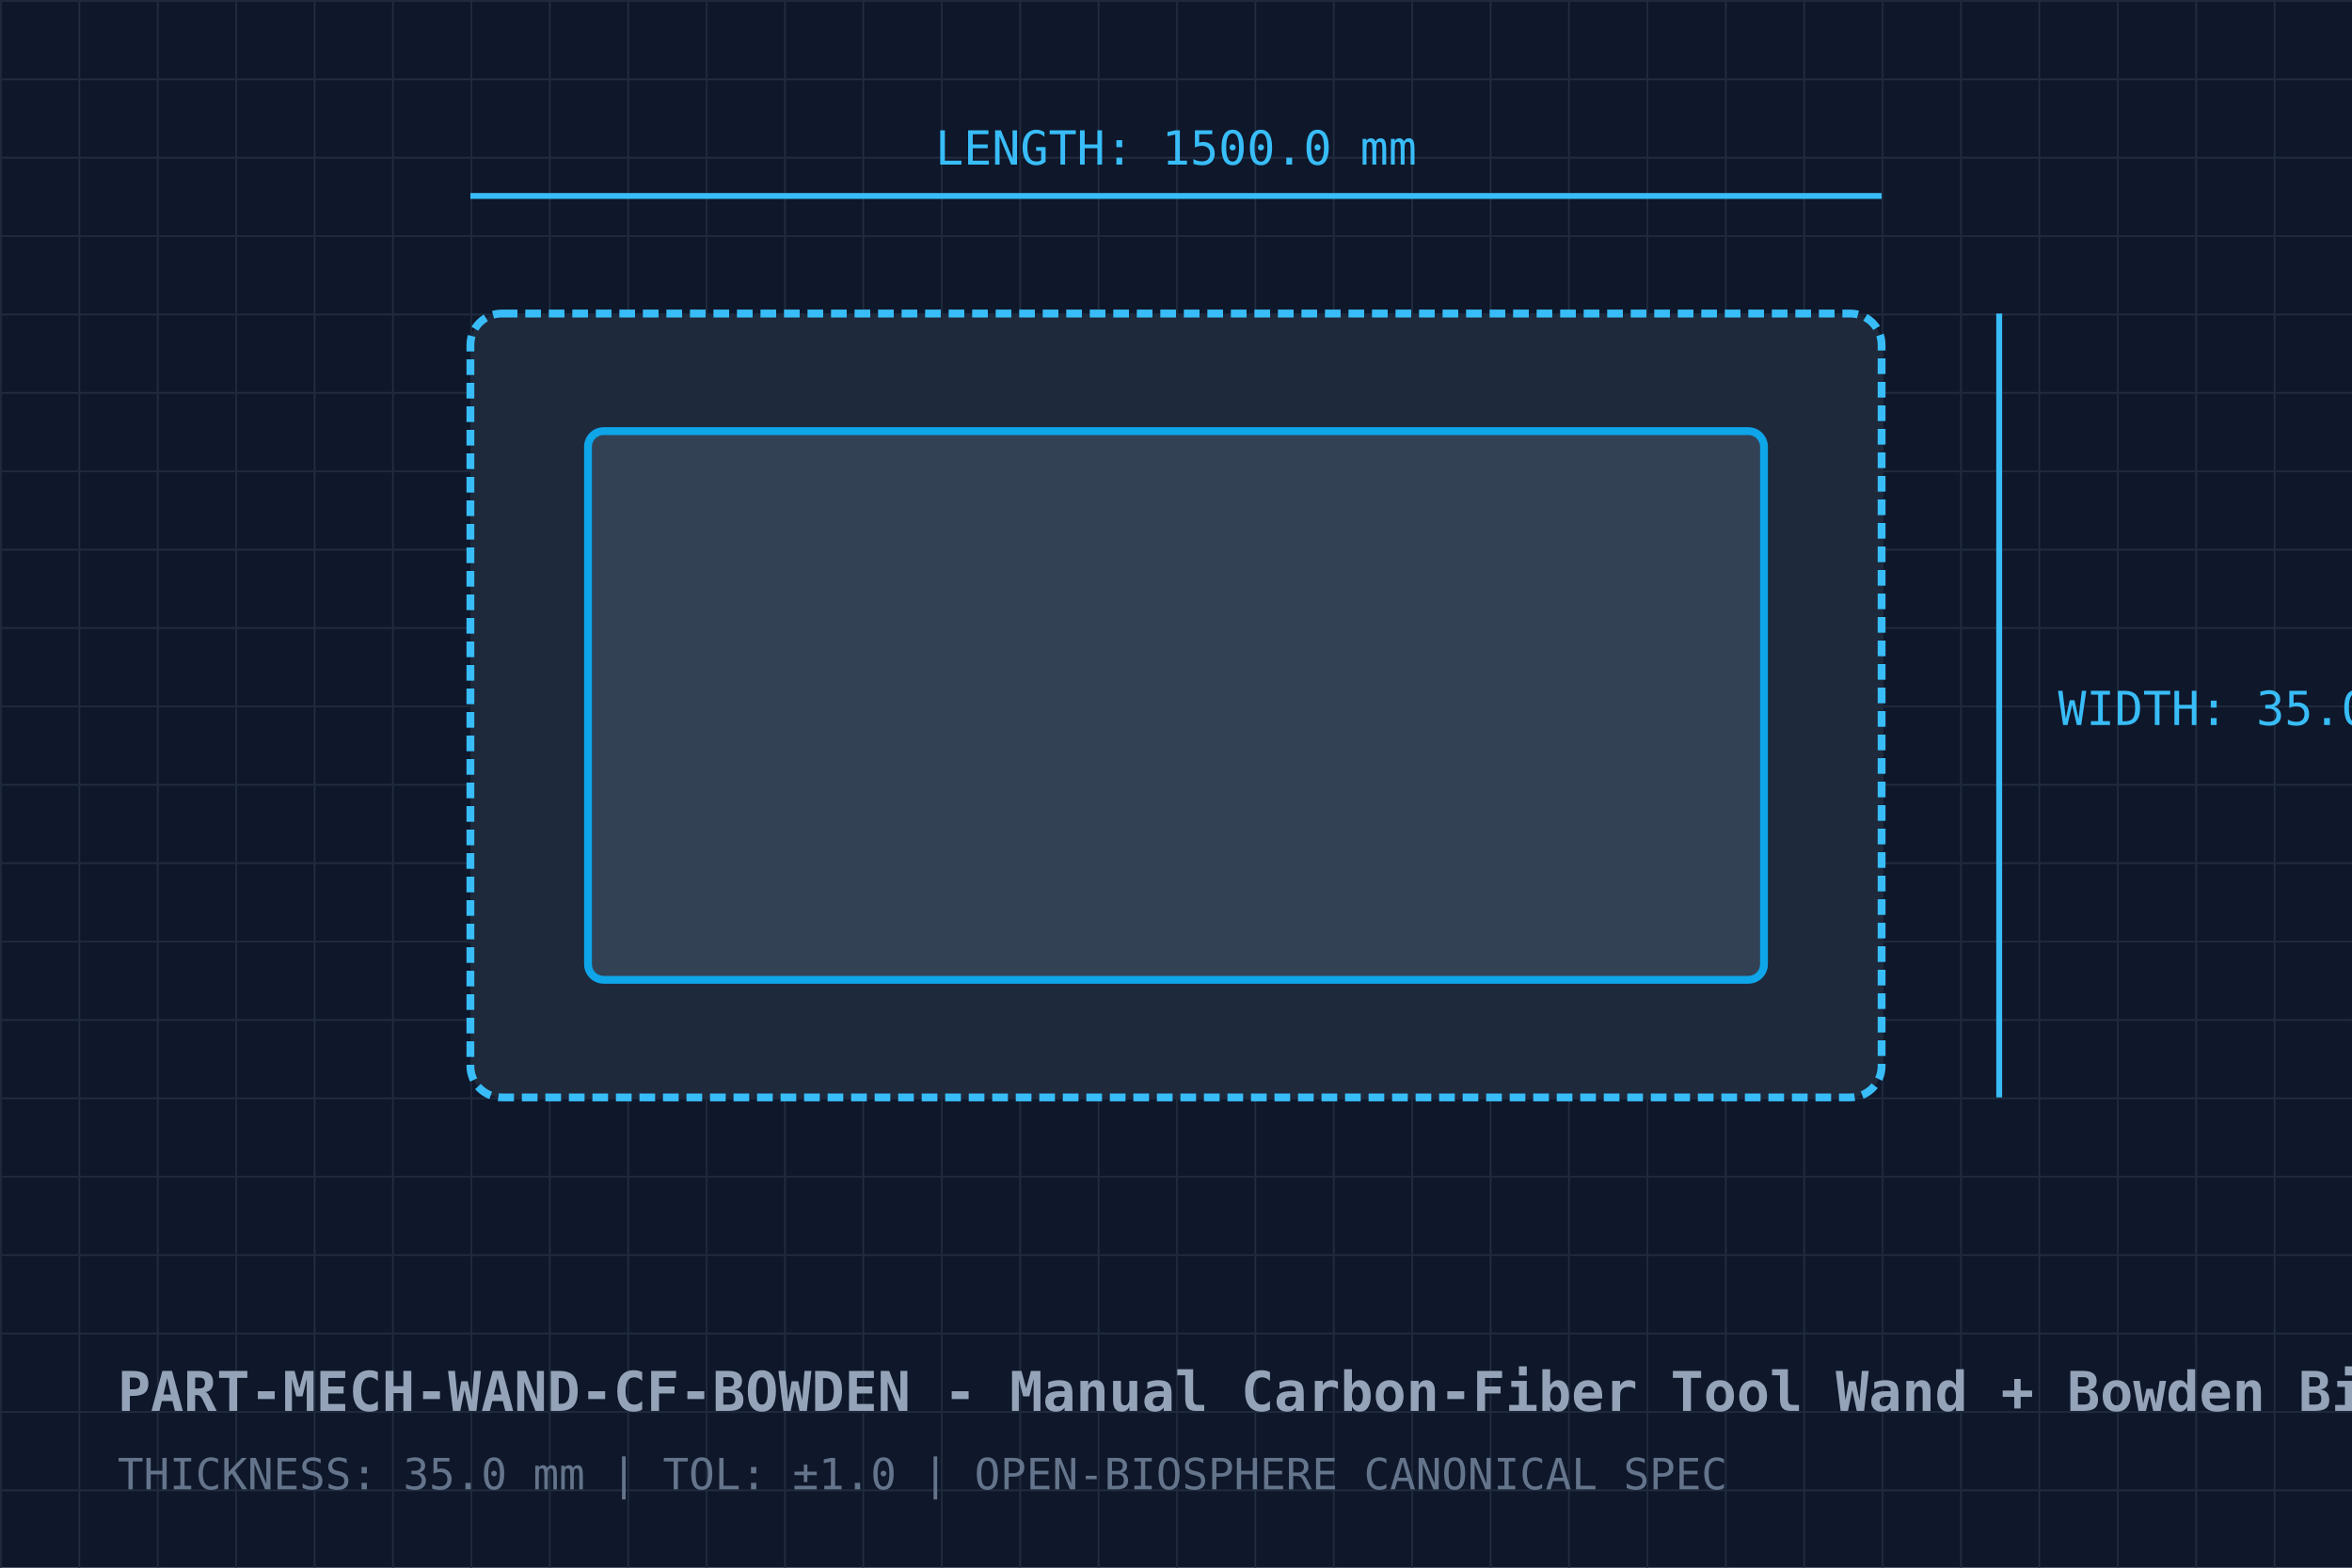
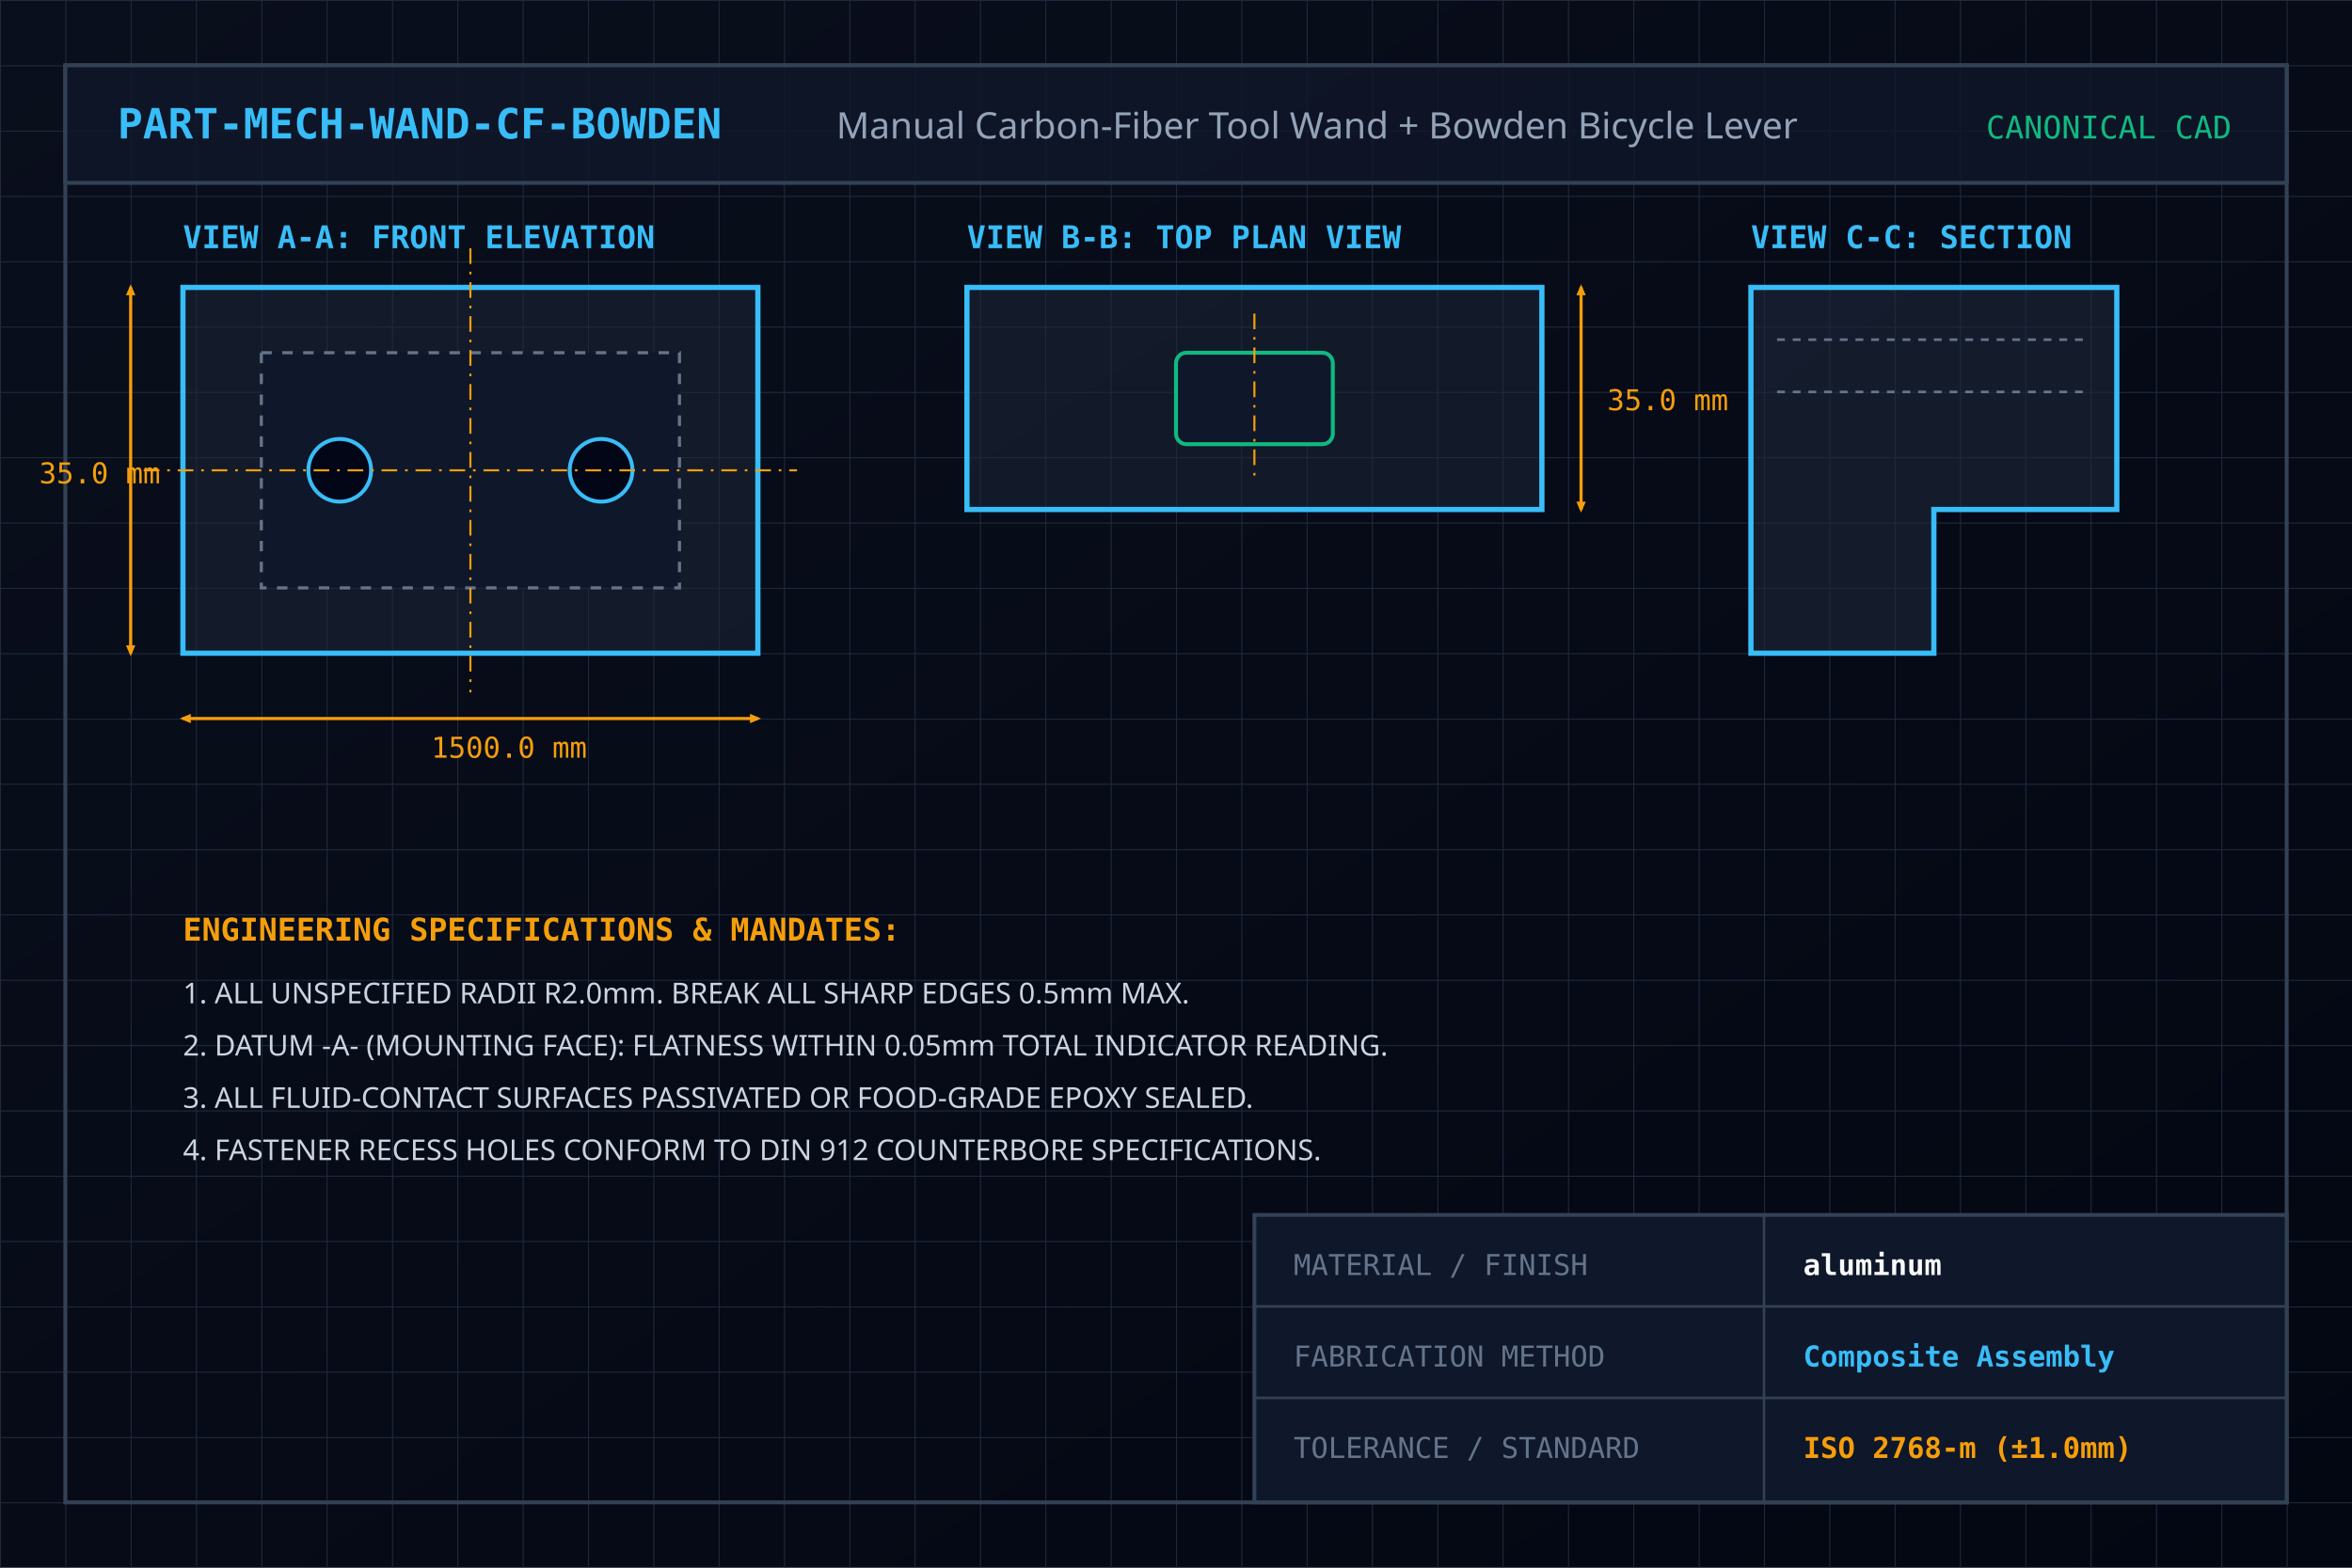
- <svg xmlns="http://www.w3.org/2000/svg" viewBox="0 0 600 400" width="100%" height="100%">
-   <rect width="600" height="400" fill="#0f172a" />
+ <svg xmlns="http://www.w3.org/2000/svg" viewBox="0 0 900 600" width="100%" height="100%">
  <defs>
-     <pattern id="grid-PART-MECH-WAND-CF-BOWDEN" width="20" height="20" patternUnits="userSpaceOnUse">
-       <path d="M 20 0 L 0 0 0 20" fill="none" stroke="#1e293b" stroke-width="1" />
+     <linearGradient id="bg" x1="0%" y1="0%" x2="100%" y2="100%">
+       <stop offset="0%" stop-color="#0a0f1d" />
+       <stop offset="100%" stop-color="#030712" />
+     </linearGradient>
+     <pattern id="grid" width="25" height="25" patternUnits="userSpaceOnUse">
+       <path d="M 25 0 L 0 0 0 25" fill="none" stroke="#1e293b" stroke-width="0.75" />
    </pattern>
+     <marker id="arrow" viewBox="0 0 10 10" refX="5" refY="5" markerWidth="6" markerHeight="6" orient="auto-start-reverse">
+       <path d="M 0 1.5 L 8 5 L 0 8.5 z" fill="#38bdf8" />
+     </marker>
+     <marker id="dim-arrow" viewBox="0 0 10 10" refX="5" refY="5" markerWidth="5" markerHeight="5" orient="auto-start-reverse">
+       <path d="M 0 2 L 7 5 L 0 8 z" fill="#f59e0b" />
+     </marker>
  </defs>
-   <rect width="600" height="400" fill="url(#grid-PART-MECH-WAND-CF-BOWDEN)" />
-   <rect x="120" y="80" width="360" height="200" rx="8" fill="#1e293b" stroke="#38bdf8" stroke-width="2" stroke-dasharray="4,2" />
-   <rect x="150" y="110" width="300" height="140" rx="4" fill="#334155" stroke="#0ea5e9" stroke-width="2" />
-   <line x1="120" y1="50" x2="480" y2="50" stroke="#38bdf8" stroke-width="1.5" marker-start="url(#arrow)" marker-end="url(#arrow)" />
-   <text x="300" y="42" fill="#38bdf8" font-family="monospace" font-size="12" text-anchor="middle">LENGTH: 1500.0 mm</text>
-   <line x1="510" y1="80" x2="510" y2="280" stroke="#38bdf8" stroke-width="1.5" />
-   <text x="525" y="185" fill="#38bdf8" font-family="monospace" font-size="12">WIDTH: 35.0 mm</text>
-   <text x="30" y="360" fill="#94a3b8" font-family="monospace" font-size="14" font-weight="bold">PART-MECH-WAND-CF-BOWDEN - Manual Carbon-Fiber Tool Wand + Bowden Bicycle Lever</text>
-   <text x="30" y="380" fill="#64748b" font-family="monospace" font-size="11">THICKNESS: 35.0 mm | TOL: ±1.0 | OPEN-BIOSPHERE CANONICAL SPEC</text>
+   <rect width="100%" height="100%" fill="url(#bg)" />
+   <rect width="100%" height="100%" fill="url(#grid)" />
+   <rect x="25" y="25" width="850" height="550" fill="none" stroke="#334155" stroke-width="1.5" />
+   <rect x="25" y="25" width="850" height="45" fill="#0f172a" fill-opacity="0.8" stroke="#334155" stroke-width="1.5" />
+   <text x="45" y="53" font-family="monospace" font-size="16" font-weight="bold" fill="#38bdf8">PART-MECH-WAND-CF-BOWDEN</text>
+   <text x="320" y="53" font-family="sans-serif" font-size="14" font-weight="500" fill="#94a3b8">Manual Carbon-Fiber Tool Wand + Bowden Bicycle Lever</text>
+   <text x="760" y="53" font-family="monospace" font-size="12" fill="#10b981">CANONICAL CAD</text>
+   <rect x="480" y="465" width="395" height="110" fill="#0f172a" stroke="#334155" stroke-width="1.5" />
+   <line x1="480" y1="500" x2="875" y2="500" stroke="#334155" stroke-width="1" />
+   <line x1="480" y1="535" x2="875" y2="535" stroke="#334155" stroke-width="1" />
+   <line x1="675" y1="465" x2="675" y2="575" stroke="#334155" stroke-width="1" />
+   <text x="495" y="488" font-family="monospace" font-size="11" fill="#64748b">MATERIAL / FINISH</text>
+   <text x="690" y="488" font-family="monospace" font-size="11" font-weight="bold" fill="#f8fafc">aluminum</text>
+   <text x="495" y="523" font-family="monospace" font-size="11" fill="#64748b">FABRICATION METHOD</text>
+   <text x="690" y="523" font-family="monospace" font-size="11" font-weight="bold" fill="#38bdf8">Composite Assembly</text>
+   <text x="495" y="558" font-family="monospace" font-size="11" fill="#64748b">TOLERANCE / STANDARD</text>
+   <text x="690" y="558" font-family="monospace" font-size="11" font-weight="bold" fill="#f59e0b">ISO 2768-m (±1.0mm)</text>
+   <g transform="translate(70, 110)">
+     <text x="0" y="-15" font-family="monospace" font-size="12" font-weight="bold" fill="#38bdf8">VIEW A-A: FRONT ELEVATION</text>
+     <rect x="0" y="0" width="220" height="140" fill="#1e293b" fill-opacity="0.5" stroke="#38bdf8" stroke-width="2" />
+     <rect x="30" y="25" width="160" height="90" fill="#0f172a" stroke="#64748b" stroke-dasharray="4,4" stroke-width="1.2" />
+     <circle cx="60" cy="70" r="12" fill="#020617" stroke="#38bdf8" stroke-width="1.5" />
+     <circle cx="160" cy="70" r="12" fill="#020617" stroke="#38bdf8" stroke-width="1.5" />
+     <line x1="-15" y1="70" x2="235" y2="70" stroke="#f59e0b" stroke-width="0.8" stroke-dasharray="6,3,1,3" />
+     <line x1="110" y1="-15" x2="110" y2="155" stroke="#f59e0b" stroke-width="0.8" stroke-dasharray="6,3,1,3" />
+     <line x1="0" y1="165" x2="220" y2="165" stroke="#f59e0b" stroke-width="1.2" marker-start="url(#dim-arrow)" marker-end="url(#dim-arrow)" />
+     <text x="95" y="180" font-family="monospace" font-size="11" fill="#f59e0b">1500.0 mm</text>
+     <line x1="-20" y1="0" x2="-20" y2="140" stroke="#f59e0b" stroke-width="1.2" marker-start="url(#dim-arrow)" marker-end="url(#dim-arrow)" />
+     <text x="-55" y="75" font-family="monospace" font-size="11" fill="#f59e0b">35.0 mm</text>
+   </g>
+   <g transform="translate(370, 110)">
+     <text x="0" y="-15" font-family="monospace" font-size="12" font-weight="bold" fill="#38bdf8">VIEW B-B: TOP PLAN VIEW</text>
+     <rect x="0" y="0" width="220" height="85" fill="#1e293b" fill-opacity="0.5" stroke="#38bdf8" stroke-width="2" />
+     <rect x="80" y="25" width="60" height="35" rx="4" fill="#0f172a" stroke="#10b981" stroke-width="1.5" />
+     <line x1="110" y1="10" x2="110" y2="75" stroke="#f59e0b" stroke-width="0.8" stroke-dasharray="6,3,1,3" />
+     <line x1="235" y1="0" x2="235" y2="85" stroke="#f59e0b" stroke-width="1.2" marker-start="url(#dim-arrow)" marker-end="url(#dim-arrow)" />
+     <text x="245" y="47" font-family="monospace" font-size="11" fill="#f59e0b">35.0 mm</text>
+   </g>
+   <g transform="translate(670, 110)">
+     <text x="0" y="-15" font-family="monospace" font-size="12" font-weight="bold" fill="#38bdf8">VIEW C-C: SECTION</text>
+     <path d="M 0 0 L 140 0 L 140 85 L 70 85 L 70 140 L 0 140 Z" fill="#1e293b" fill-opacity="0.6" stroke="#38bdf8" stroke-width="2" />
+     <line x1="10" y1="20" x2="130" y2="20" stroke="#64748b" stroke-dasharray="3,3" stroke-width="1" />
+     <line x1="10" y1="40" x2="130" y2="40" stroke="#64748b" stroke-dasharray="3,3" stroke-width="1" />
+   </g>
+   <g transform="translate(70, 360)">
+     <text x="0" y="0" font-family="monospace" font-size="12" font-weight="bold" fill="#f59e0b">ENGINEERING SPECIFICATIONS &amp; MANDATES:</text>
+     <text x="0" y="24" font-family="sans-serif" font-size="11" fill="#cbd5e1">1. ALL UNSPECIFIED RADII R2.0mm. BREAK ALL SHARP EDGES 0.5mm MAX.</text>
+     <text x="0" y="44" font-family="sans-serif" font-size="11" fill="#cbd5e1">2. DATUM -A- (MOUNTING FACE): FLATNESS WITHIN 0.05mm TOTAL INDICATOR READING.</text>
+     <text x="0" y="64" font-family="sans-serif" font-size="11" fill="#cbd5e1">3. ALL FLUID-CONTACT SURFACES PASSIVATED OR FOOD-GRADE EPOXY SEALED.</text>
+     <text x="0" y="84" font-family="sans-serif" font-size="11" fill="#cbd5e1">4. FASTENER RECESS HOLES CONFORM TO DIN 912 COUNTERBORE SPECIFICATIONS.</text>
+   </g>
</svg>
